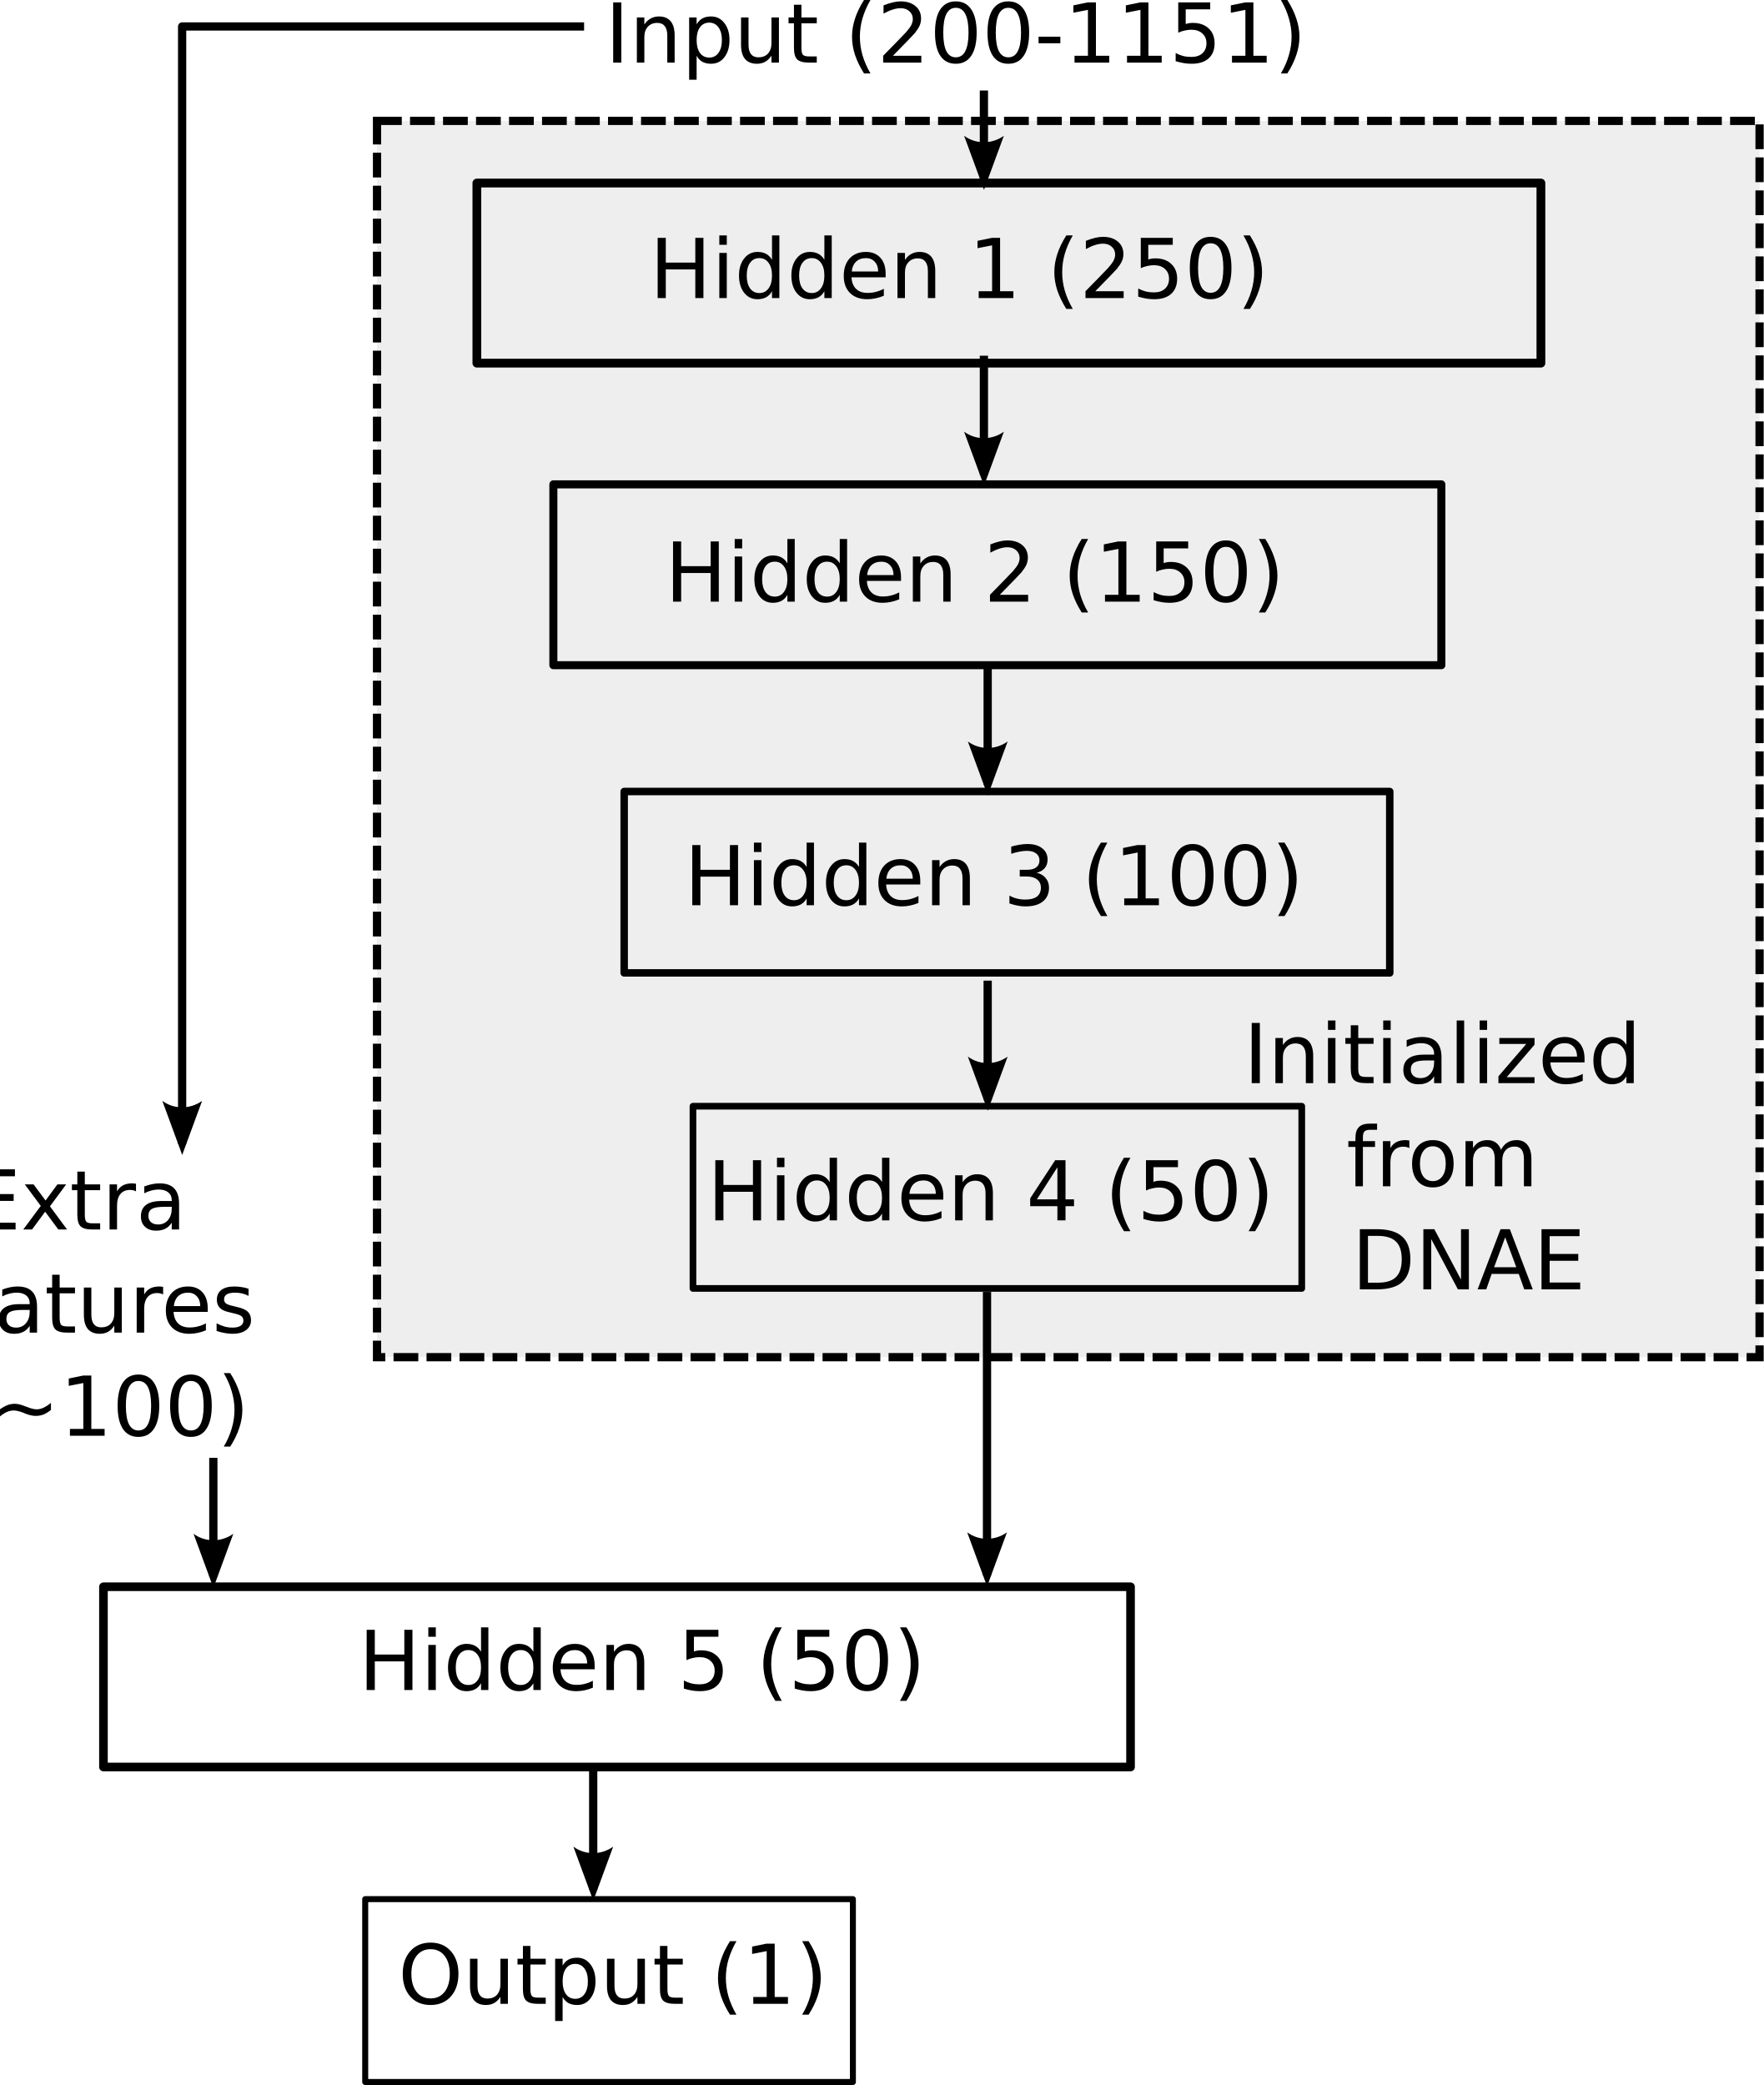
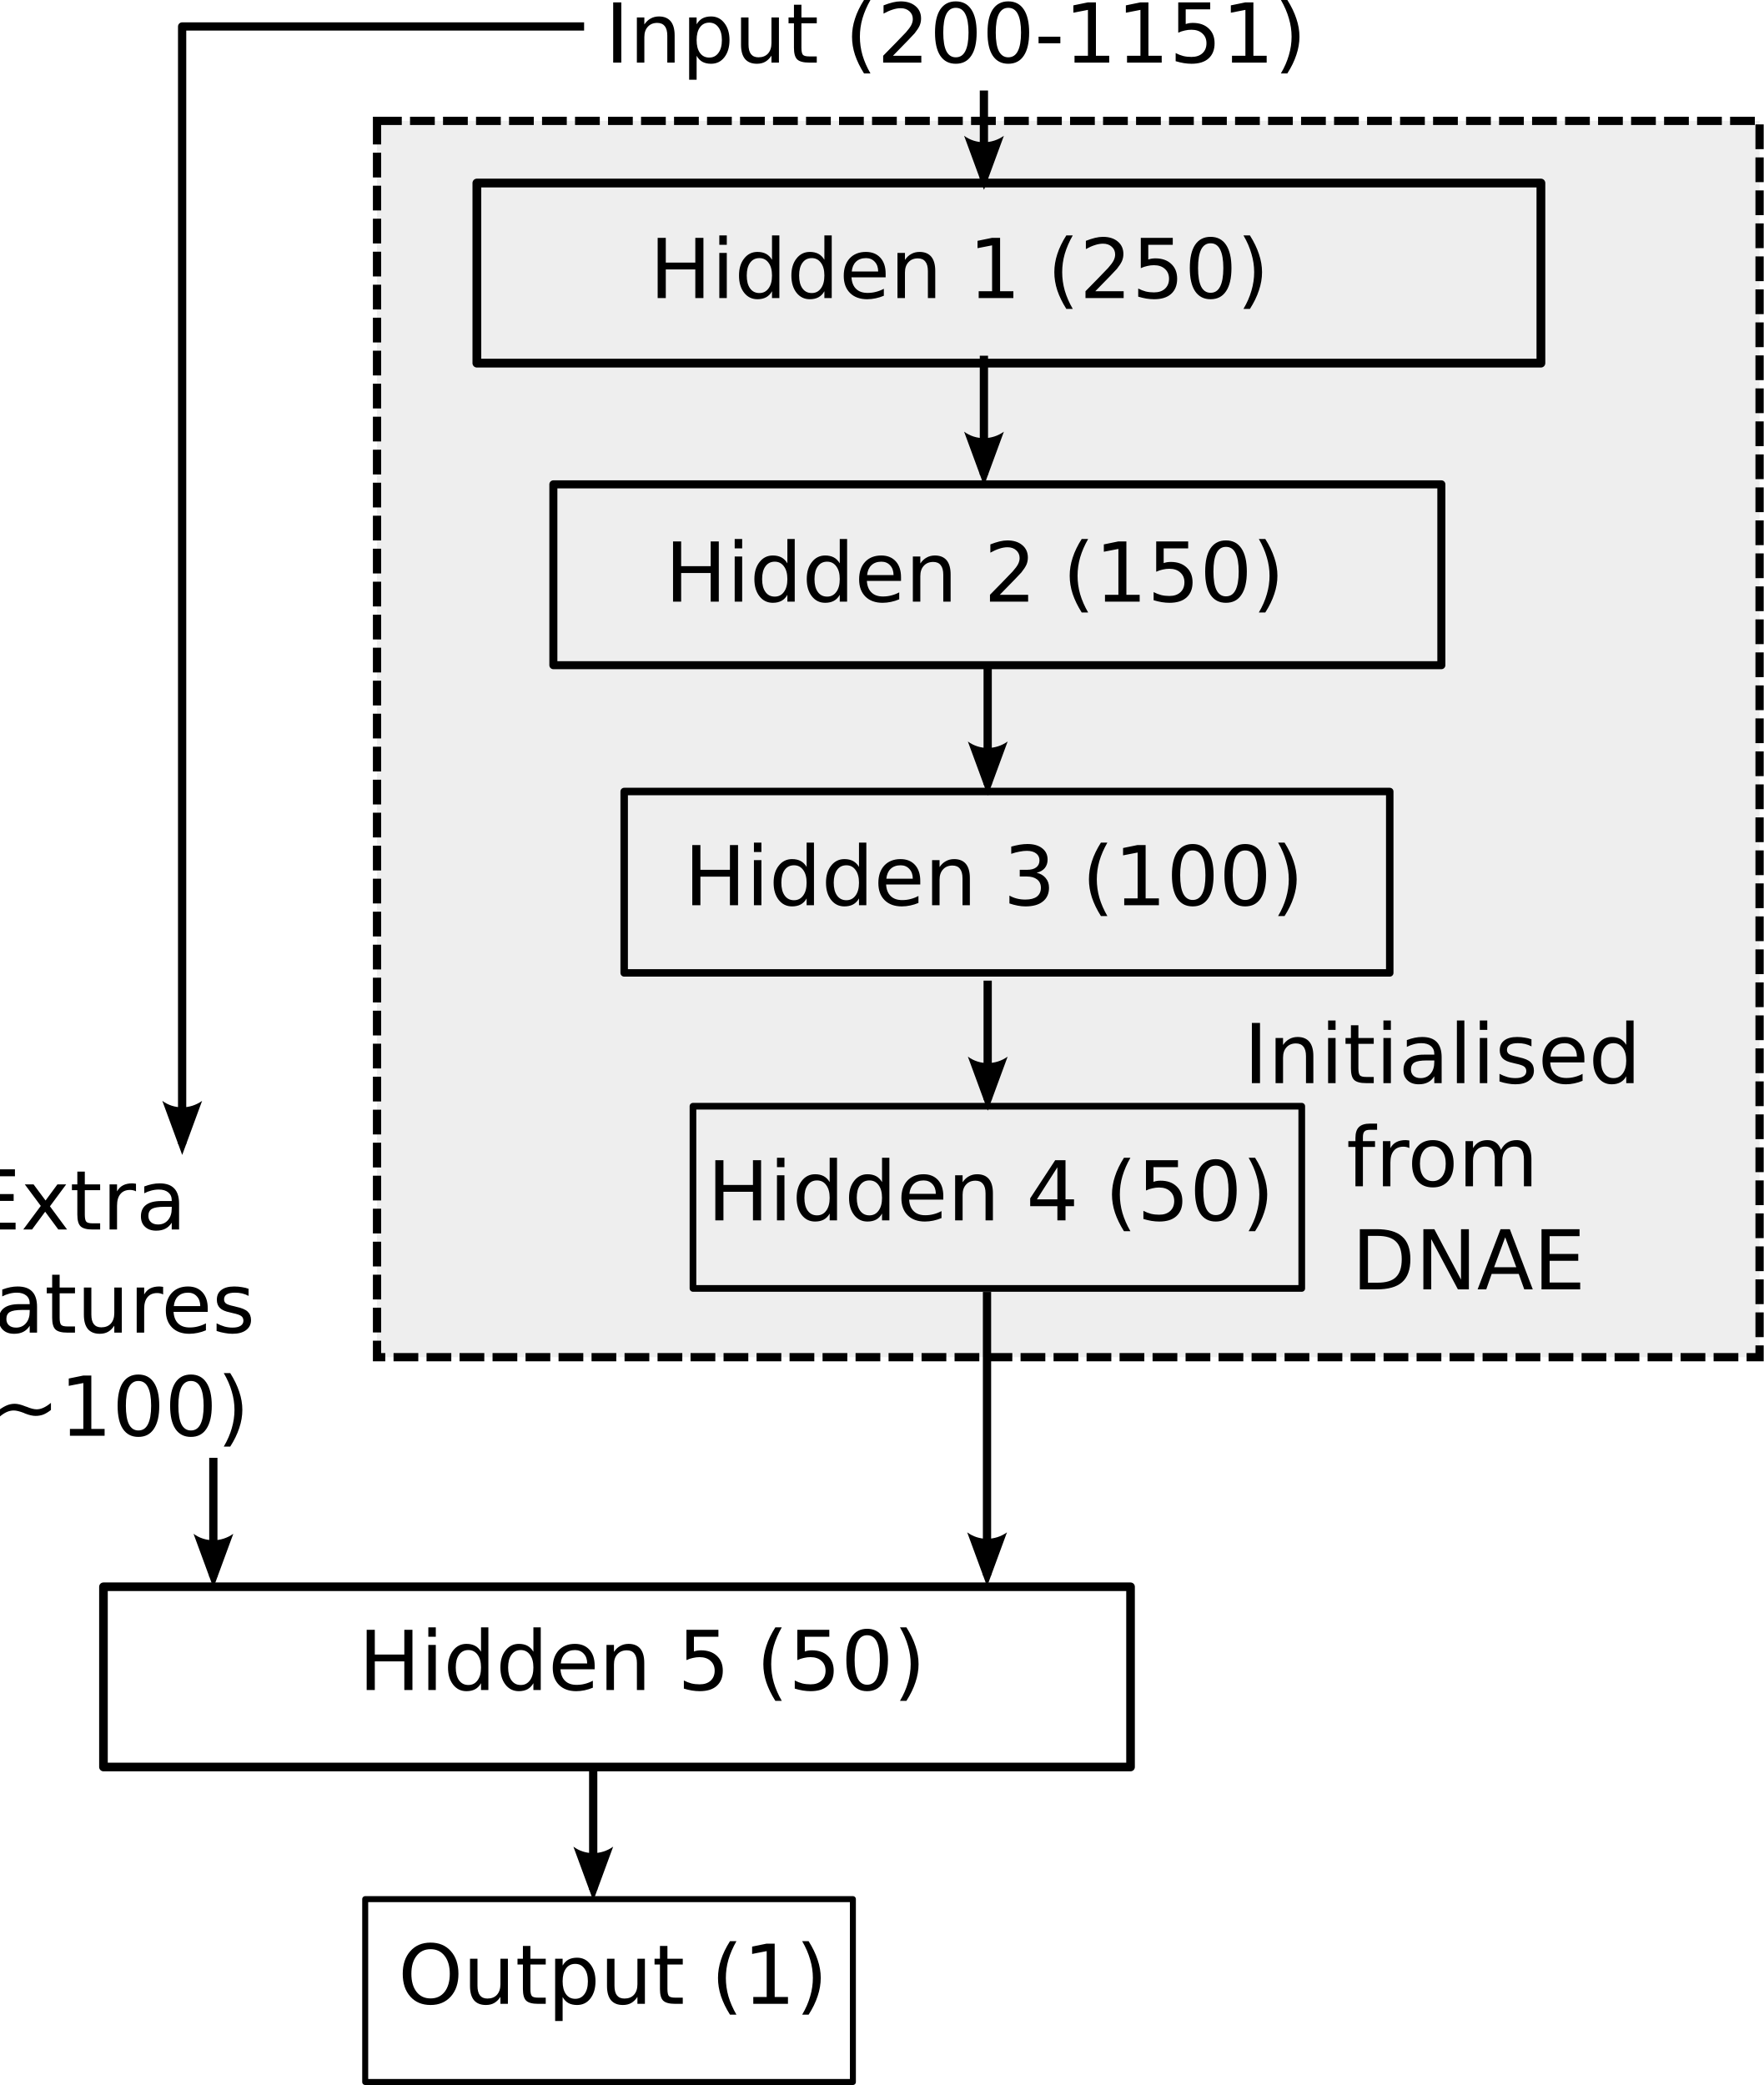
<svg xmlns="http://www.w3.org/2000/svg" width="213.771" height="252.729" id="svg2" version="1.0">
  <defs id="defs4">
    <marker orient="auto" refY="0" refX="0" id="Arrow2Mend" style="overflow:visible">
      <path id="path3272" style="font-size:12px;fill-rule:evenodd;stroke-width:0.625;stroke-linejoin:round" d="M 8.719,4.034 L -2.207,0.016 L 8.719,-4.002 C 6.973,-1.63 6.983,1.616 8.719,4.034 z" transform="scale(-0.6,-0.6)" />
    </marker>
    <marker orient="auto" refY="0" refX="0" id="Arrow2Mstart" style="overflow:visible">
      <path id="path3269" style="font-size:12px;fill-rule:evenodd;stroke-width:0.625;stroke-linejoin:round" d="M 8.719,4.034 L -2.207,0.016 L 8.719,-4.002 C 6.973,-1.63 6.983,1.616 8.719,4.034 z" transform="scale(0.6,0.6)" />
    </marker>
    <marker orient="auto" refY="0" refX="0" id="Arrow1Mend" style="overflow:visible">
      <path id="path3254" d="M 0,0 L 5,-5 L -12.5,0 L 5,5 L 0,0 z" style="fill-rule:evenodd;stroke:#000000;stroke-width:1pt;marker-start:none" transform="matrix(-0.4,0,0,-0.4,-4,0)" />
    </marker>
  </defs>
  <g id="layer1" transform="translate(-137.8764,-10.52674)">
    <g id="g2391" transform="translate(-5.844467,-89.66643)">
      <g id="g2387">
        <text xml:space="preserve" style="font-size:10px;font-style:normal;font-weight:normal;fill:#000000;fill-opacity:1;stroke:none;stroke-width:1px;stroke-linecap:butt;stroke-linejoin:miter;stroke-opacity:1;font-family:Bitstream Vera Sans" x="217.059" y="107.781" id="text2383">
          <tspan id="tspan2385" x="217.059" y="107.781">Input (200-1151)</tspan>
        </text>
      </g>
    </g>
    <text xml:space="preserve" style="font-size:10px;font-style:normal;font-weight:normal;fill:#000000;fill-opacity:1;stroke:none;stroke-width:1px;stroke-linecap:butt;stroke-linejoin:miter;stroke-opacity:1;font-family:Bitstream Vera Sans" x="269.361" y="122.469" id="text2396">
      <tspan id="tspan2398" x="269.361" y="122.469" />
    </text>
    <text xml:space="preserve" style="font-size:10px;font-style:normal;font-weight:normal;fill:#000000;fill-opacity:1;stroke:none;stroke-width:1px;stroke-linecap:butt;stroke-linejoin:miter;stroke-opacity:1;font-family:Bitstream Vera Sans" x="216.606" y="46.656" id="text2418">
      <tspan x="216.606" y="46.656" id="tspan2422">Hidden 1 (250)</tspan>
    </text>
    <text xml:space="preserve" style="font-size:10px;font-style:normal;font-weight:normal;fill:#000000;fill-opacity:1;stroke:none;stroke-width:1px;stroke-linecap:butt;stroke-linejoin:miter;stroke-opacity:1;font-family:Bitstream Vera Sans" x="218.47" y="83.456" id="text2426">
      <tspan id="tspan2428" x="218.47" y="83.456">Hidden 2 (150)</tspan>
    </text>
    <text xml:space="preserve" style="font-size:10px;font-style:normal;font-weight:normal;fill:#000000;fill-opacity:1;stroke:none;stroke-width:1px;stroke-linecap:butt;stroke-linejoin:miter;stroke-opacity:1;font-family:Bitstream Vera Sans" x="220.799" y="120.256" id="text2430">
      <tspan id="tspan2432" x="220.799" y="120.256">Hidden 3 (100)</tspan>
    </text>
    <text xml:space="preserve" style="font-size:10px;font-style:normal;font-weight:normal;fill:#000000;fill-opacity:1;stroke:none;stroke-width:1px;stroke-linecap:butt;stroke-linejoin:miter;stroke-opacity:1;font-family:Bitstream Vera Sans" x="223.594" y="158.453" id="text2434">
      <tspan id="tspan2436" x="223.594" y="158.453">Hidden 4 (50)</tspan>
    </text>
    <text xml:space="preserve" style="font-size:10px;font-style:normal;font-weight:normal;text-align:center;text-anchor:middle;fill:#000000;fill-opacity:1;stroke:none;stroke-width:1px;stroke-linecap:butt;stroke-linejoin:miter;stroke-opacity:1;font-family:Bitstream Vera Sans" x="158.418" y="159.561" id="text2438">
      <tspan x="158.418" y="159.561" id="tspan2420">Extra</tspan>
      <tspan x="158.418" y="172.061" id="tspan3220">Features</tspan>
      <tspan x="158.418" y="184.561" id="tspan3218">(~100)</tspan>
    </text>
    <text xml:space="preserve" style="font-size:10px;font-style:normal;font-weight:normal;fill:#000000;fill-opacity:1;stroke:none;stroke-width:1px;stroke-linecap:butt;stroke-linejoin:miter;stroke-opacity:1;font-family:Bitstream Vera Sans" x="181.336" y="215.378" id="text2442">
      <tspan id="tspan2444" x="181.336" y="215.378">Hidden 5 (50)</tspan>
    </text>
    <text xml:space="preserve" style="font-size:10px;font-style:normal;font-weight:normal;fill:#000000;fill-opacity:1;stroke:none;stroke-width:1px;stroke-linecap:butt;stroke-linejoin:miter;stroke-opacity:1;font-family:Bitstream Vera Sans" x="186.127" y="253.419" id="text2446">
      <tspan id="tspan2448" x="186.127" y="253.419">Output (1)</tspan>
    </text>
    <rect style="fill:none;fill-opacity:1;stroke:#000000;stroke-width:1.064;stroke-linecap:round;stroke-linejoin:round;stroke-miterlimit:4;stroke-dasharray:none;stroke-dashoffset:0;stroke-opacity:1" id="rect3224" width="128.969" height="21.83" x="195.676" y="32.714" />
    <rect style="fill:none;fill-opacity:1;stroke:#000000;stroke-width:0.974;stroke-linecap:round;stroke-linejoin:round;stroke-miterlimit:4;stroke-dasharray:none;stroke-dashoffset:0;stroke-opacity:1" id="rect3228" width="107.631" height="21.92" x="204.948" y="69.236" />
    <rect style="fill:none;fill-opacity:1;stroke:#000000;stroke-width:0.905;stroke-linecap:round;stroke-linejoin:round;stroke-miterlimit:4;stroke-dasharray:none;stroke-dashoffset:0;stroke-opacity:1" id="rect3230" width="92.793" height="21.988" x="213.531" y="106.467" />
    <rect style="fill:none;fill-opacity:1;stroke:#000000;stroke-width:0.809;stroke-linecap:round;stroke-linejoin:round;stroke-miterlimit:4;stroke-dasharray:none;stroke-dashoffset:0;stroke-opacity:1" id="rect3232" width="73.79" height="22.084" x="221.868" y="144.616" />
    <rect style="fill:none;fill-opacity:1;stroke:#000000;stroke-width:1.045;stroke-linecap:round;stroke-linejoin:round;stroke-miterlimit:4;stroke-dasharray:none;stroke-dashoffset:0;stroke-opacity:1" id="rect3236" width="124.49" height="21.848" x="150.416" y="202.863" />
    <path style="fill:none;fill-rule:evenodd;stroke:#000000;stroke-width:1px;stroke-linecap:butt;stroke-linejoin:miter;marker-end:url(#Arrow2Mstart);stroke-opacity:1" d="M 257.133,21.502 C 257.133,32.682 257.133,32.216 257.133,32.216" id="path3240" />
    <path style="fill:none;fill-rule:evenodd;stroke:#000000;stroke-width:1px;stroke-linecap:butt;stroke-linejoin:miter;marker-mid:none;marker-end:url(#Arrow2Mend);stroke-opacity:1" d="M 257.133,53.644 L 257.133,68.084" id="path4547" />
    <path style="fill:none;fill-rule:evenodd;stroke:#000000;stroke-width:1px;stroke-linecap:butt;stroke-linejoin:miter;marker-mid:none;marker-end:url(#Arrow2Mend);stroke-opacity:1" d="M 257.589,91.196 L 257.589,105.636" id="path6132" />
    <path style="fill:none;fill-rule:evenodd;stroke:#000000;stroke-width:1px;stroke-linecap:butt;stroke-linejoin:miter;marker-mid:none;marker-end:url(#Arrow2Mend);stroke-opacity:1" d="M 257.589,129.393 L 257.589,143.834" id="path6134" />
    <path style="fill:none;fill-rule:evenodd;stroke:#000000;stroke-width:1px;stroke-linecap:butt;stroke-linejoin:miter;marker-mid:none;marker-end:url(#Arrow2Mend);stroke-opacity:1" d="M 257.508,167.125 L 257.508,201.497" id="path6136" />
    <path style="fill:none;fill-rule:evenodd;stroke:#000000;stroke-width:1px;stroke-linecap:butt;stroke-linejoin:miter;marker-mid:none;marker-end:url(#Arrow2Mend);stroke-opacity:1" d="M 163.734,187.232 L 163.734,201.672" id="path6138" />
    <path style="fill:none;fill-rule:evenodd;stroke:#000000;stroke-width:1px;stroke-linecap:butt;stroke-linejoin:miter;marker-mid:none;marker-end:url(#Arrow2Mend);stroke-opacity:1" d="M 209.777,225.157 L 209.777,239.597" id="path6140" />
    <rect id="rect2426" width="167.573" height="149.856" x="84.156" y="25.837" style="opacity:1;fill:#000000;fill-opacity:0.067;stroke:#000000;stroke-width:1;stroke-miterlimit:4;stroke-dasharray:3, 1;stroke-dashoffset:0;stroke-opacity:1" transform="translate(99.41842,-0.6584297)" />
    <text xml:space="preserve" style="font-size:10px;font-style:normal;font-weight:normal;text-align:center;text-anchor:middle;fill:#000000;fill-opacity:1;stroke:none;stroke-width:1px;stroke-linecap:butt;stroke-linejoin:miter;stroke-opacity:1;font-family:Bitstream Vera Sans" x="323.833" y="141.816" id="text3222">
-       <tspan id="tspan3224" x="323.833" y="141.816">Initialized</tspan>
+       <tspan id="tspan3224" x="323.833" y="141.816">Initialised</tspan>
      <tspan x="323.833" y="154.316" id="tspan3226">from</tspan>
      <tspan x="323.833" y="166.816" id="tspan3228">DNAE</tspan>
    </text>
    <path style="fill:none;fill-rule:evenodd;stroke:#000000;stroke-width:1px;stroke-linecap:butt;stroke-linejoin:round;marker-end:url(#Arrow2Mend);stroke-opacity:1" d="M 109.255,14.395 L 60.533,14.395 L 60.533,149.856" id="path3230" transform="translate(99.41842,-0.6584297)" />
    <rect style="fill:none;fill-opacity:1;stroke:#000000;stroke-width:0.726;stroke-linecap:round;stroke-linejoin:round;stroke-miterlimit:4;stroke-dasharray:none;stroke-dashoffset:0;stroke-opacity:1" id="rect3759" width="59.11" height="22.168" x="182.142" y="240.725" />
  </g>
</svg>
